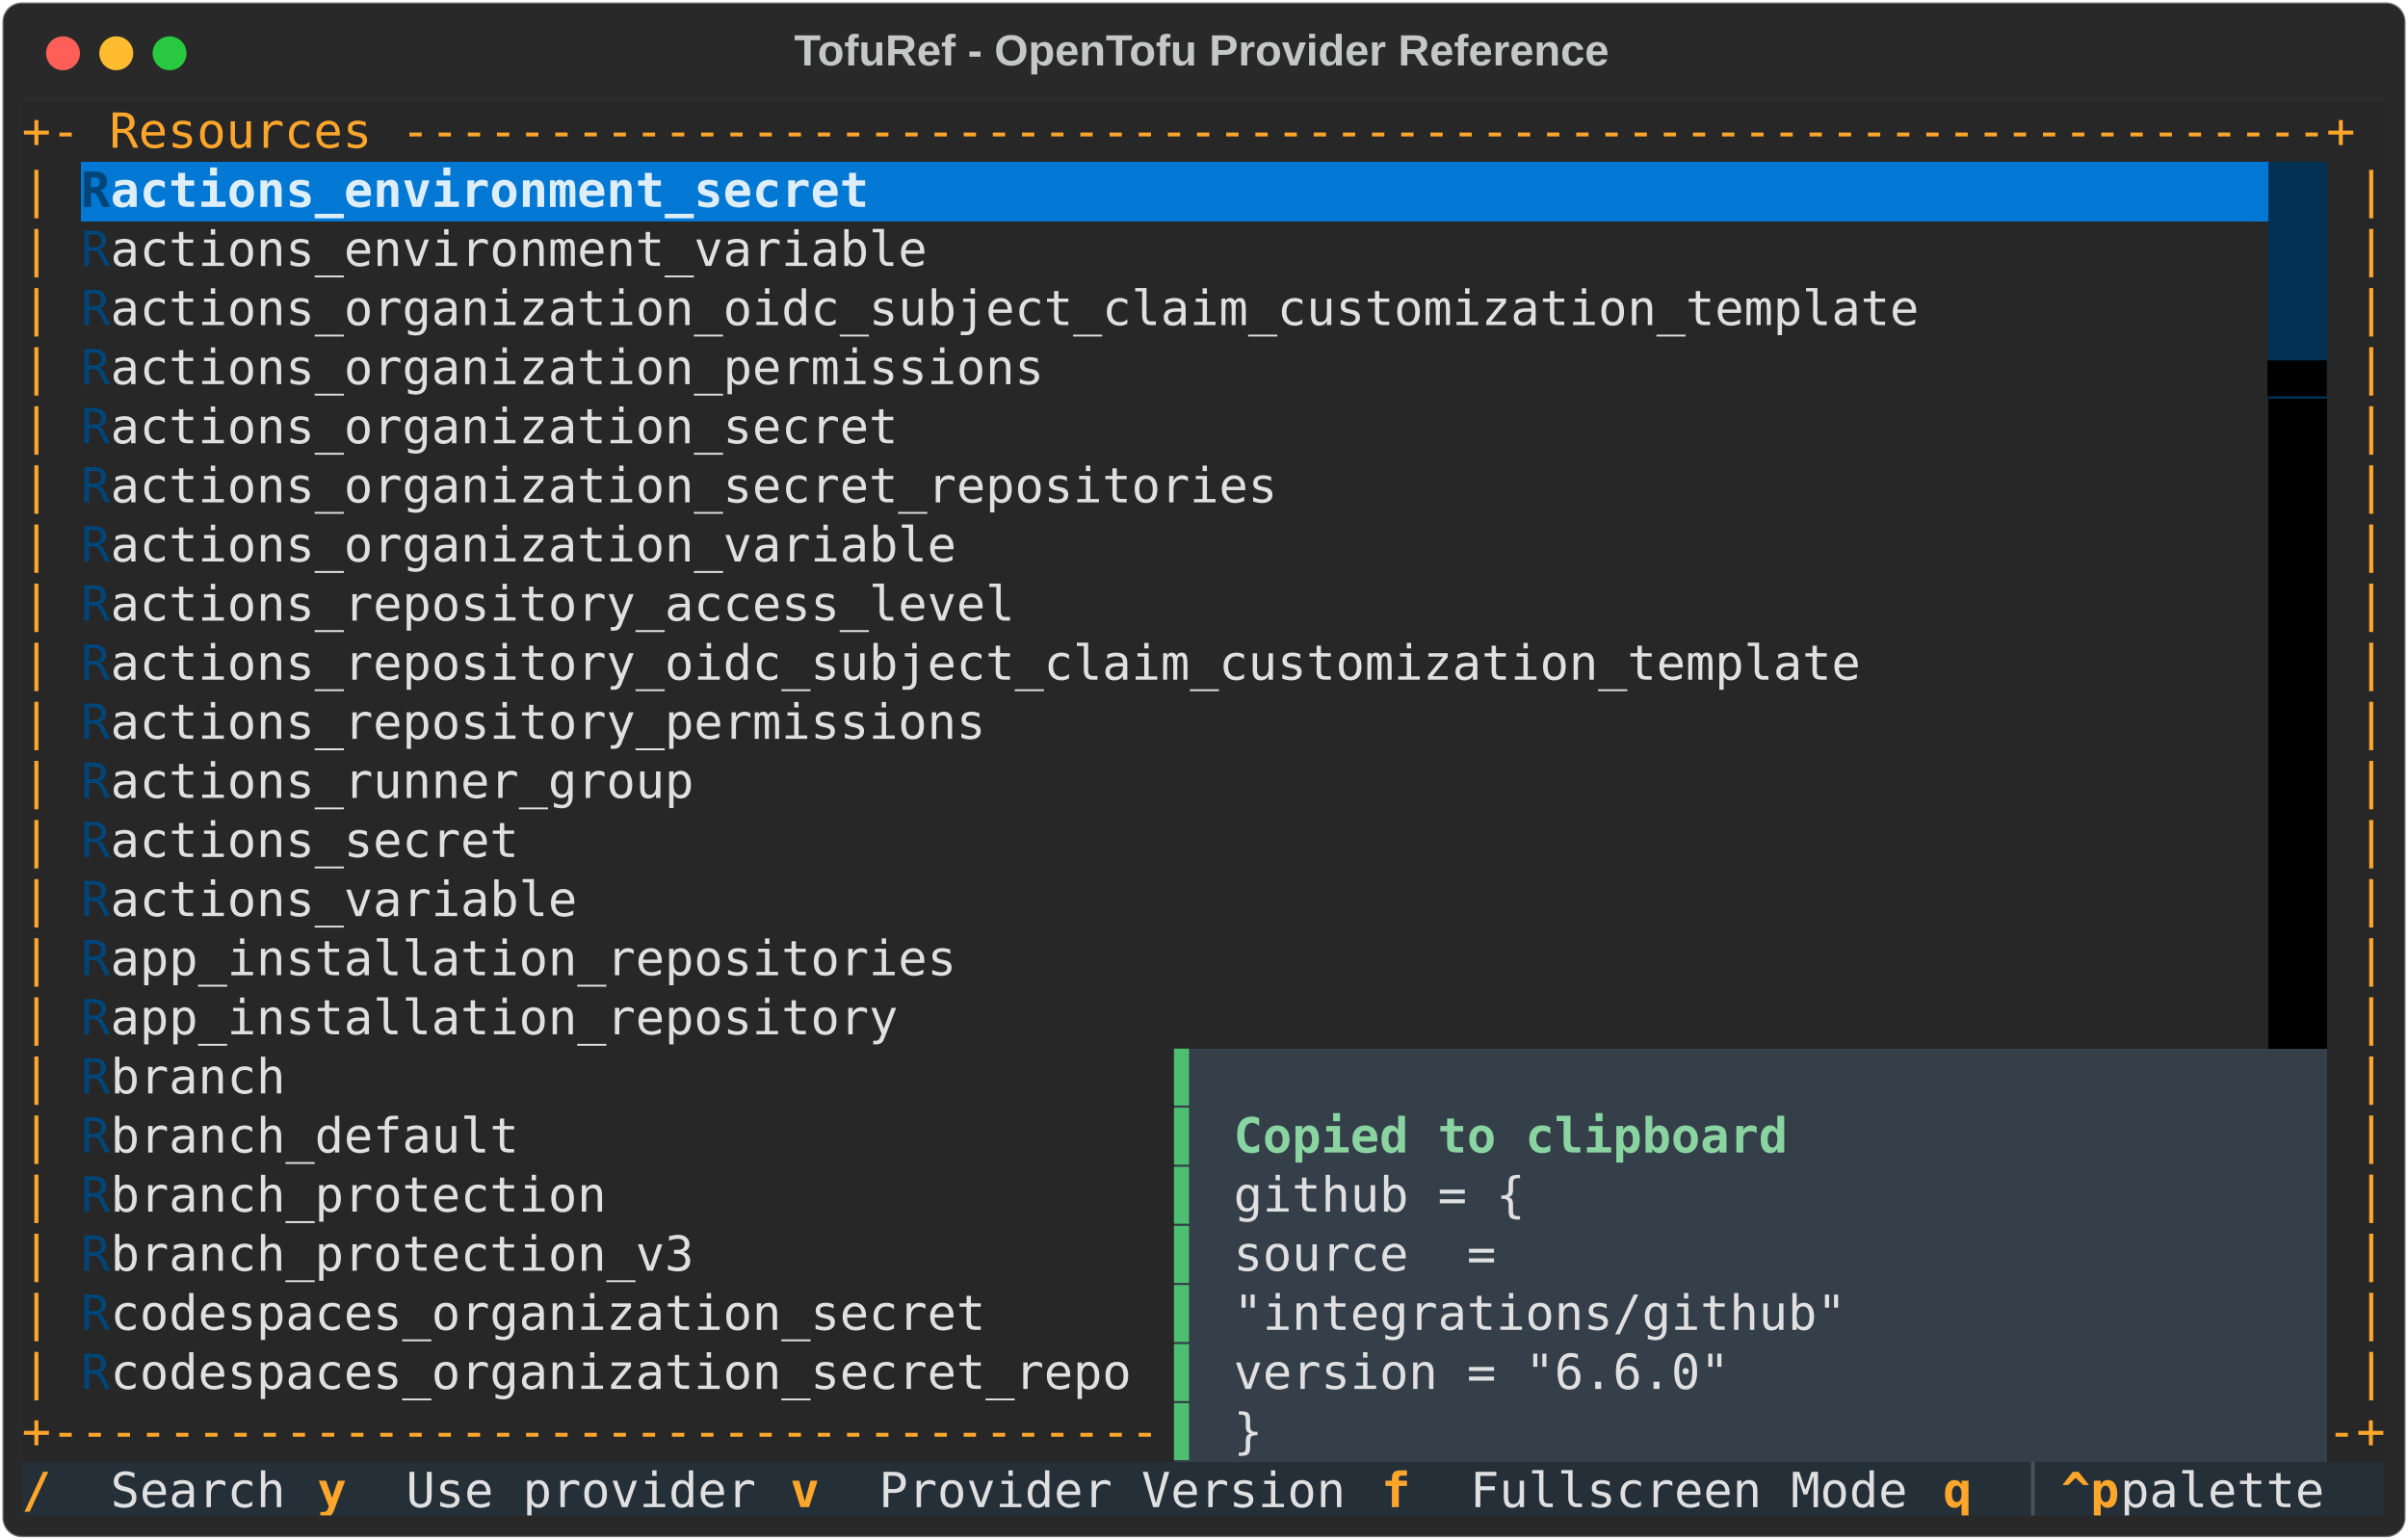
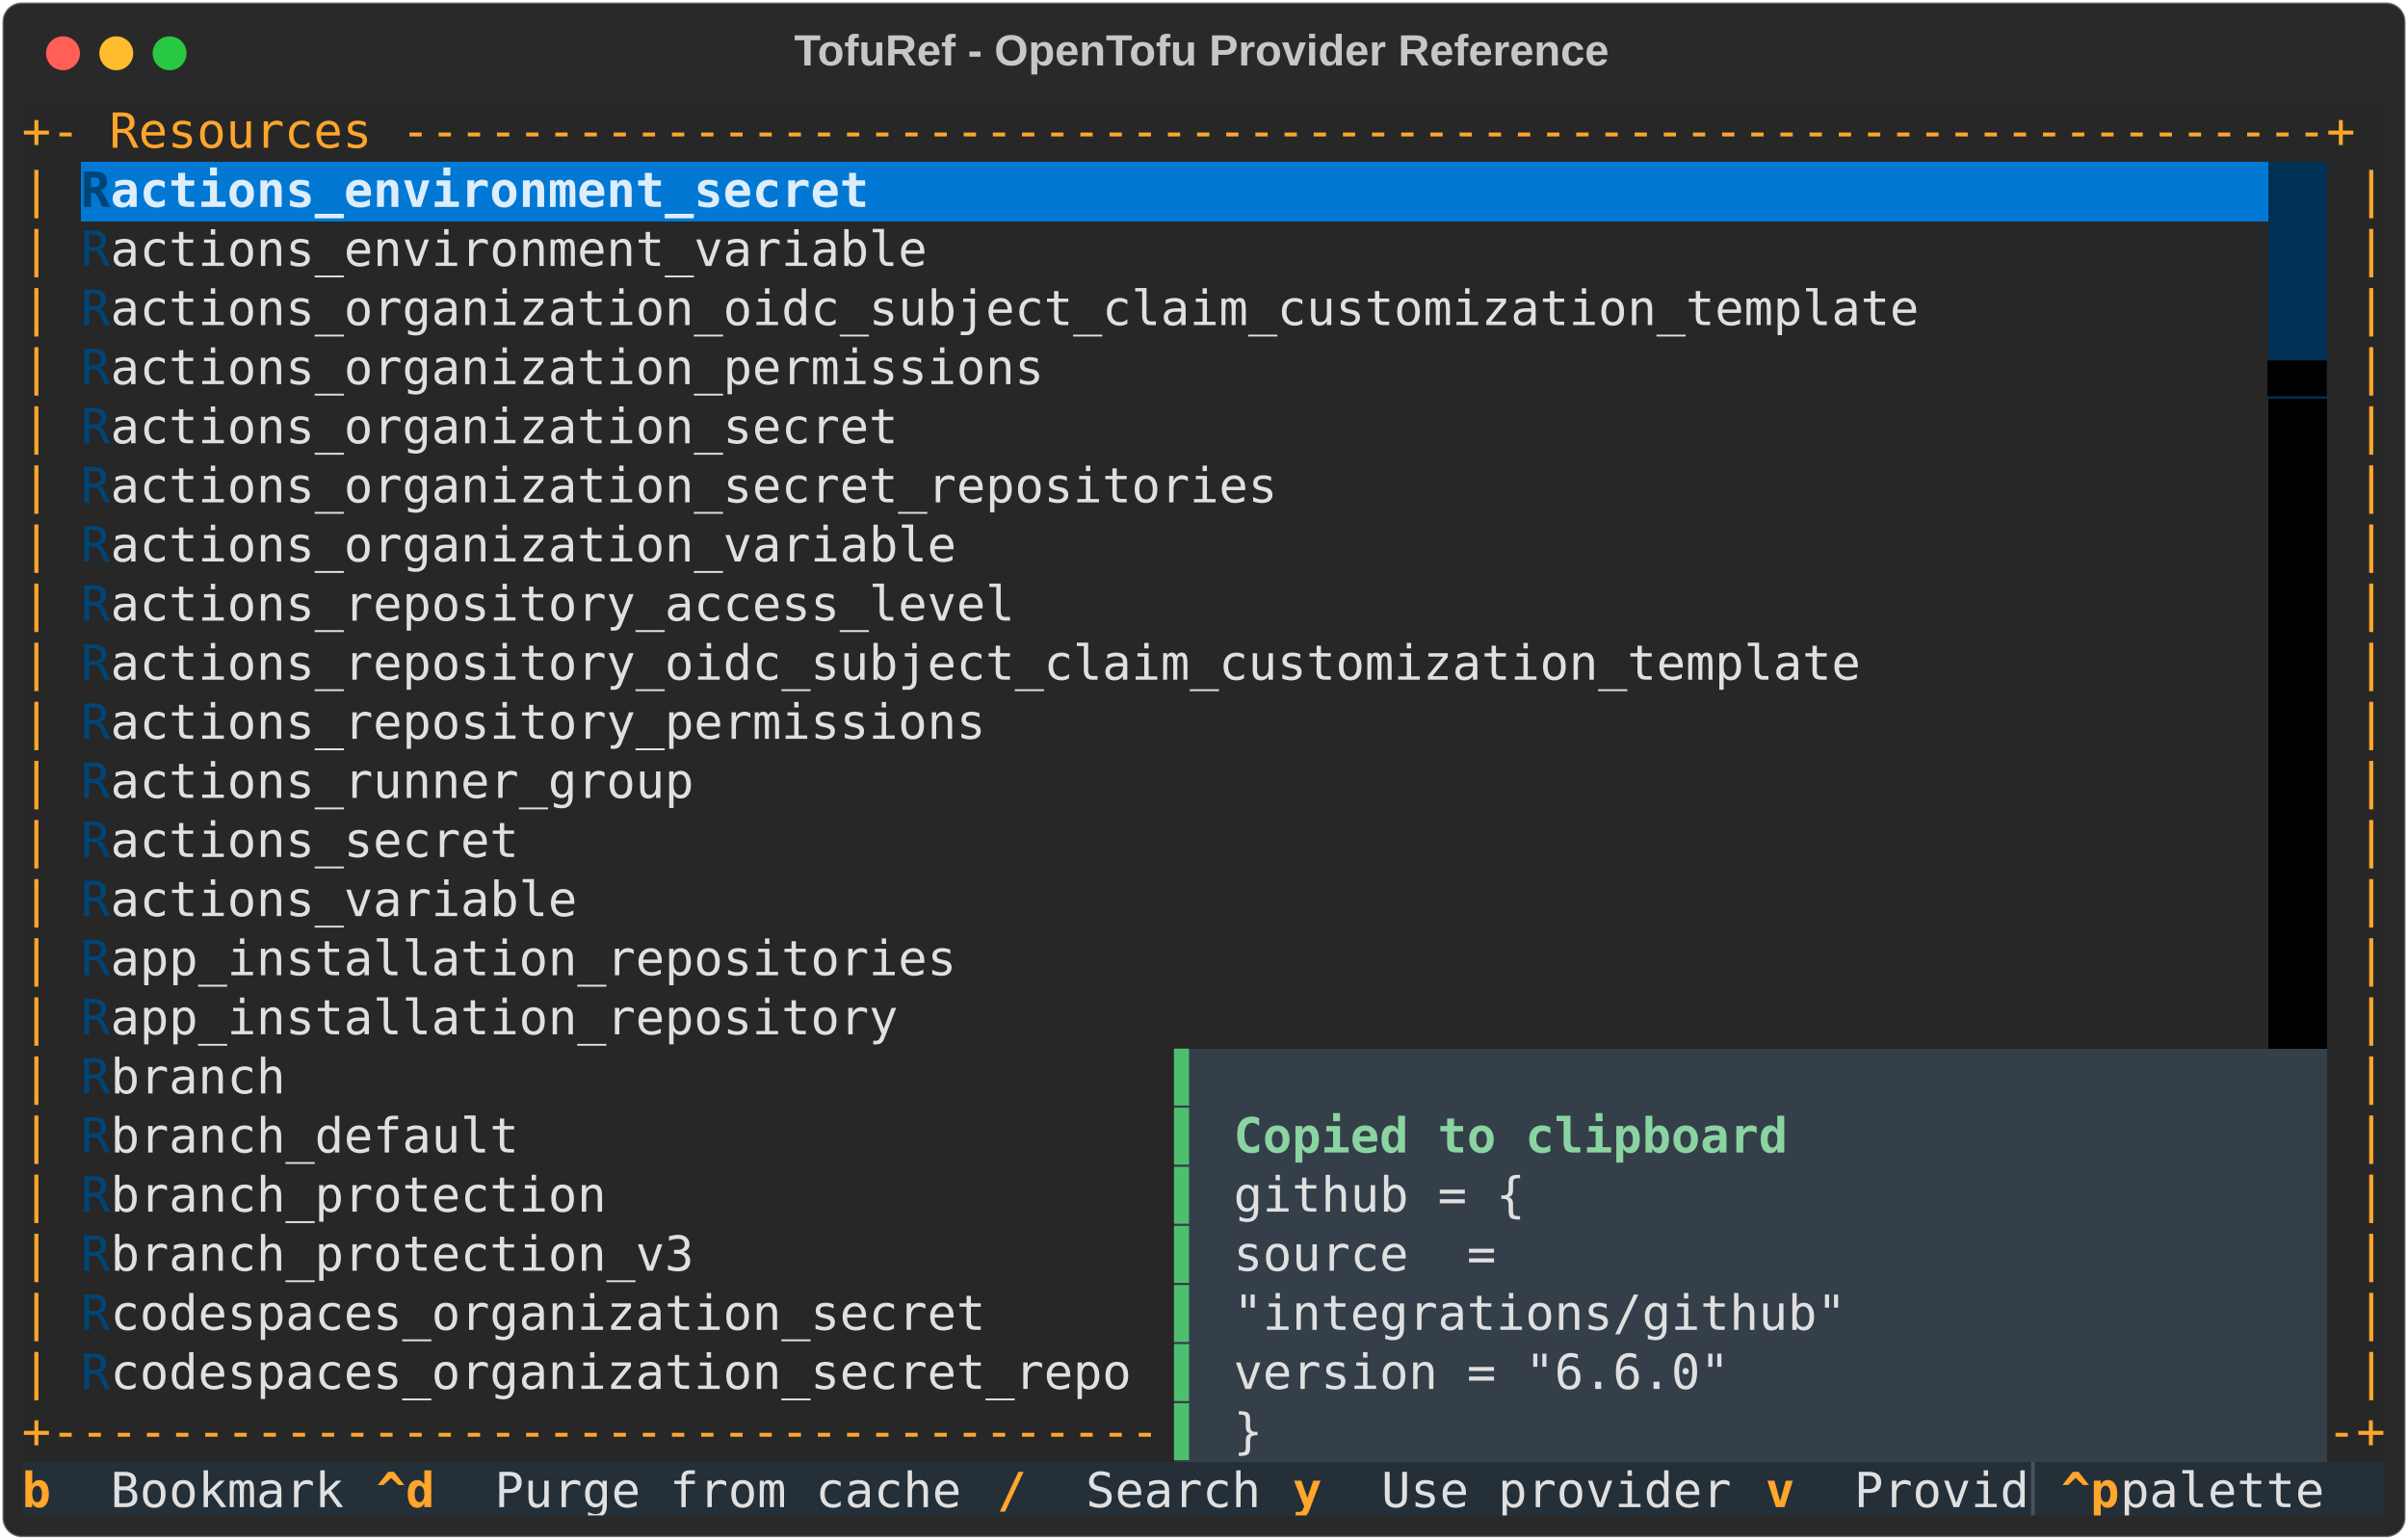
<svg xmlns="http://www.w3.org/2000/svg" class="rich-terminal" viewBox="0 0 994 635.6">
  <style>

    @font-face {
        font-family: "Fira Code";
        src: local("FiraCode-Regular"),
                url("https://cdnjs.cloudflare.com/ajax/libs/firacode/6.2.0/woff2/FiraCode-Regular.woff2") format("woff2"),
                url("https://cdnjs.cloudflare.com/ajax/libs/firacode/6.2.0/woff/FiraCode-Regular.woff") format("woff");
        font-style: normal;
        font-weight: 400;
    }
    @font-face {
        font-family: "Fira Code";
        src: local("FiraCode-Bold"),
                url("https://cdnjs.cloudflare.com/ajax/libs/firacode/6.2.0/woff2/FiraCode-Bold.woff2") format("woff2"),
                url("https://cdnjs.cloudflare.com/ajax/libs/firacode/6.2.0/woff/FiraCode-Bold.woff") format("woff");
        font-style: bold;
        font-weight: 700;
    }

    .terminal-matrix {
        font-family: Fira Code, monospace;
        font-size: 20px;
        line-height: 24.4px;
        font-variant-east-asian: full-width;
    }

    .terminal-title {
        font-size: 18px;
        font-weight: bold;
        font-family: arial;
    }

    .terminal-r1 { fill: #fea62b }
.terminal-r2 { fill: #c5c8c6 }
.terminal-r3 { fill: #004578;font-weight: bold }
.terminal-r4 { fill: #ddedf9;font-weight: bold }
.terminal-r5 { fill: #272727 }
.terminal-r6 { fill: #004578 }
.terminal-r7 { fill: #e0e0e0 }
.terminal-r8 { fill: #000000 }
.terminal-r9 { fill: #4ebf71 }
.terminal-r10 { fill: #8ad4a1;font-weight: bold }
.terminal-r11 { fill: #ffa62b;font-weight: bold }
.terminal-r12 { fill: #495259 }
    </style>
  <defs>
    <clipPath id="terminal-clip-terminal">
      <rect x="0" y="0" width="975.0" height="584.6" />
    </clipPath>
    <clipPath id="terminal-line-0">
      <rect x="0" y="1.5" width="976" height="24.65" />
    </clipPath>
    <clipPath id="terminal-line-1">
      <rect x="0" y="25.9" width="976" height="24.65" />
    </clipPath>
    <clipPath id="terminal-line-2">
      <rect x="0" y="50.3" width="976" height="24.65" />
    </clipPath>
    <clipPath id="terminal-line-3">
      <rect x="0" y="74.7" width="976" height="24.65" />
    </clipPath>
    <clipPath id="terminal-line-4">
      <rect x="0" y="99.1" width="976" height="24.65" />
    </clipPath>
    <clipPath id="terminal-line-5">
      <rect x="0" y="123.5" width="976" height="24.65" />
    </clipPath>
    <clipPath id="terminal-line-6">
      <rect x="0" y="147.9" width="976" height="24.65" />
    </clipPath>
    <clipPath id="terminal-line-7">
      <rect x="0" y="172.3" width="976" height="24.65" />
    </clipPath>
    <clipPath id="terminal-line-8">
      <rect x="0" y="196.7" width="976" height="24.65" />
    </clipPath>
    <clipPath id="terminal-line-9">
      <rect x="0" y="221.1" width="976" height="24.65" />
    </clipPath>
    <clipPath id="terminal-line-10">
      <rect x="0" y="245.5" width="976" height="24.65" />
    </clipPath>
    <clipPath id="terminal-line-11">
      <rect x="0" y="269.9" width="976" height="24.65" />
    </clipPath>
    <clipPath id="terminal-line-12">
      <rect x="0" y="294.3" width="976" height="24.65" />
    </clipPath>
    <clipPath id="terminal-line-13">
      <rect x="0" y="318.7" width="976" height="24.65" />
    </clipPath>
    <clipPath id="terminal-line-14">
      <rect x="0" y="343.1" width="976" height="24.65" />
    </clipPath>
    <clipPath id="terminal-line-15">
      <rect x="0" y="367.5" width="976" height="24.65" />
    </clipPath>
    <clipPath id="terminal-line-16">
      <rect x="0" y="391.9" width="976" height="24.65" />
    </clipPath>
    <clipPath id="terminal-line-17">
      <rect x="0" y="416.3" width="976" height="24.65" />
    </clipPath>
    <clipPath id="terminal-line-18">
      <rect x="0" y="440.7" width="976" height="24.65" />
    </clipPath>
    <clipPath id="terminal-line-19">
      <rect x="0" y="465.1" width="976" height="24.65" />
    </clipPath>
    <clipPath id="terminal-line-20">
      <rect x="0" y="489.5" width="976" height="24.65" />
    </clipPath>
    <clipPath id="terminal-line-21">
      <rect x="0" y="513.9" width="976" height="24.65" />
    </clipPath>
    <clipPath id="terminal-line-22">
      <rect x="0" y="538.3" width="976" height="24.65" />
    </clipPath>
  </defs>
  <rect fill="#292929" stroke="rgba(255,255,255,0.35)" stroke-width="1" x="1" y="1" width="992" height="633.6" rx="8" />
  <text class="terminal-title" fill="#c5c8c6" text-anchor="middle" x="496" y="27">TofuRef - OpenTofu Provider Reference</text>
  <g transform="translate(26,22)">
    <circle cx="0" cy="0" r="7" fill="#ff5f57" />
    <circle cx="22" cy="0" r="7" fill="#febc2e" />
    <circle cx="44" cy="0" r="7" fill="#28c840" />
  </g>
  <g transform="translate(9, 41)" clip-path="url(#terminal-clip-terminal)">
    <rect fill="#272727" x="0" y="1.5" width="976" height="24.65" shape-rendering="crispEdges" />
    <rect fill="#272727" x="0" y="25.9" width="12.2" height="24.65" shape-rendering="crispEdges" />
    <rect fill="#272727" x="12.2" y="25.9" width="12.2" height="24.65" shape-rendering="crispEdges" />
    <rect fill="#0178d4" x="24.4" y="25.9" width="12.2" height="24.65" shape-rendering="crispEdges" />
    <rect fill="#0178d4" x="36.6" y="25.9" width="329.4" height="24.65" shape-rendering="crispEdges" />
    <rect fill="#0178d4" x="366" y="25.9" width="561.2" height="24.65" shape-rendering="crispEdges" />
    <rect fill="#003054" x="927.2" y="25.9" width="24.4" height="24.65" shape-rendering="crispEdges" />
    <rect fill="#272727" x="951.6" y="25.9" width="12.2" height="24.65" shape-rendering="crispEdges" />
    <rect fill="#272727" x="963.8" y="25.9" width="12.2" height="24.65" shape-rendering="crispEdges" />
    <rect fill="#272727" x="0" y="50.3" width="12.2" height="24.65" shape-rendering="crispEdges" />
    <rect fill="#272727" x="12.2" y="50.3" width="12.2" height="24.65" shape-rendering="crispEdges" />
    <rect fill="#272727" x="24.4" y="50.3" width="12.2" height="24.65" shape-rendering="crispEdges" />
    <rect fill="#272727" x="36.6" y="50.3" width="353.8" height="24.65" shape-rendering="crispEdges" />
    <rect fill="#272727" x="390.4" y="50.3" width="536.8" height="24.65" shape-rendering="crispEdges" />
    <rect fill="#003054" x="927.2" y="50.3" width="24.4" height="24.65" shape-rendering="crispEdges" />
    <rect fill="#272727" x="951.6" y="50.3" width="12.2" height="24.65" shape-rendering="crispEdges" />
    <rect fill="#272727" x="963.8" y="50.3" width="12.2" height="24.65" shape-rendering="crispEdges" />
    <rect fill="#272727" x="0" y="74.7" width="12.2" height="24.65" shape-rendering="crispEdges" />
    <rect fill="#272727" x="12.2" y="74.7" width="12.2" height="24.65" shape-rendering="crispEdges" />
    <rect fill="#272727" x="24.4" y="74.7" width="12.2" height="24.65" shape-rendering="crispEdges" />
    <rect fill="#272727" x="36.6" y="74.7" width="768.6" height="24.65" shape-rendering="crispEdges" />
    <rect fill="#272727" x="805.2" y="74.7" width="122" height="24.65" shape-rendering="crispEdges" />
    <rect fill="#003054" x="927.2" y="74.7" width="24.4" height="24.65" shape-rendering="crispEdges" />
    <rect fill="#272727" x="951.6" y="74.7" width="12.2" height="24.65" shape-rendering="crispEdges" />
    <rect fill="#272727" x="963.8" y="74.7" width="12.2" height="24.65" shape-rendering="crispEdges" />
    <rect fill="#272727" x="0" y="99.1" width="12.2" height="24.65" shape-rendering="crispEdges" />
    <rect fill="#272727" x="12.2" y="99.1" width="12.2" height="24.65" shape-rendering="crispEdges" />
    <rect fill="#272727" x="24.4" y="99.1" width="12.2" height="24.65" shape-rendering="crispEdges" />
    <rect fill="#272727" x="36.6" y="99.1" width="402.6" height="24.65" shape-rendering="crispEdges" />
    <rect fill="#272727" x="439.2" y="99.1" width="488" height="24.65" shape-rendering="crispEdges" />
    <rect fill="#003054" x="927.2" y="99.1" width="24.4" height="24.65" shape-rendering="crispEdges" />
    <rect fill="#272727" x="951.6" y="99.1" width="12.2" height="24.65" shape-rendering="crispEdges" />
    <rect fill="#272727" x="963.8" y="99.1" width="12.2" height="24.65" shape-rendering="crispEdges" />
    <rect fill="#272727" x="0" y="123.5" width="12.2" height="24.65" shape-rendering="crispEdges" />
    <rect fill="#272727" x="12.2" y="123.5" width="12.2" height="24.65" shape-rendering="crispEdges" />
    <rect fill="#272727" x="24.4" y="123.5" width="12.2" height="24.65" shape-rendering="crispEdges" />
    <rect fill="#272727" x="36.6" y="123.5" width="341.6" height="24.65" shape-rendering="crispEdges" />
    <rect fill="#272727" x="378.2" y="123.5" width="549" height="24.65" shape-rendering="crispEdges" />
    <rect fill="#000000" x="927.2" y="123.5" width="24.4" height="24.65" shape-rendering="crispEdges" />
    <rect fill="#272727" x="951.6" y="123.5" width="12.2" height="24.65" shape-rendering="crispEdges" />
    <rect fill="#272727" x="963.8" y="123.5" width="12.2" height="24.65" shape-rendering="crispEdges" />
    <rect fill="#272727" x="0" y="147.9" width="12.2" height="24.65" shape-rendering="crispEdges" />
    <rect fill="#272727" x="12.2" y="147.9" width="12.2" height="24.65" shape-rendering="crispEdges" />
    <rect fill="#272727" x="24.4" y="147.9" width="12.2" height="24.65" shape-rendering="crispEdges" />
    <rect fill="#272727" x="36.6" y="147.9" width="500.2" height="24.65" shape-rendering="crispEdges" />
    <rect fill="#272727" x="536.8" y="147.9" width="390.4" height="24.65" shape-rendering="crispEdges" />
    <rect fill="#000000" x="927.2" y="147.9" width="24.4" height="24.65" shape-rendering="crispEdges" />
    <rect fill="#272727" x="951.6" y="147.9" width="12.2" height="24.65" shape-rendering="crispEdges" />
    <rect fill="#272727" x="963.8" y="147.9" width="12.2" height="24.65" shape-rendering="crispEdges" />
    <rect fill="#272727" x="0" y="172.3" width="12.2" height="24.65" shape-rendering="crispEdges" />
    <rect fill="#272727" x="12.2" y="172.3" width="12.2" height="24.65" shape-rendering="crispEdges" />
    <rect fill="#272727" x="24.4" y="172.3" width="12.2" height="24.65" shape-rendering="crispEdges" />
    <rect fill="#272727" x="36.6" y="172.3" width="366" height="24.65" shape-rendering="crispEdges" />
    <rect fill="#272727" x="402.6" y="172.3" width="524.6" height="24.65" shape-rendering="crispEdges" />
    <rect fill="#000000" x="927.2" y="172.3" width="24.4" height="24.65" shape-rendering="crispEdges" />
    <rect fill="#272727" x="951.6" y="172.3" width="12.2" height="24.65" shape-rendering="crispEdges" />
    <rect fill="#272727" x="963.8" y="172.3" width="12.2" height="24.65" shape-rendering="crispEdges" />
    <rect fill="#272727" x="0" y="196.7" width="12.2" height="24.65" shape-rendering="crispEdges" />
    <rect fill="#272727" x="12.2" y="196.7" width="12.2" height="24.65" shape-rendering="crispEdges" />
    <rect fill="#272727" x="24.4" y="196.7" width="12.2" height="24.65" shape-rendering="crispEdges" />
    <rect fill="#272727" x="36.6" y="196.7" width="390.4" height="24.65" shape-rendering="crispEdges" />
    <rect fill="#272727" x="427" y="196.7" width="500.2" height="24.65" shape-rendering="crispEdges" />
    <rect fill="#000000" x="927.2" y="196.7" width="24.4" height="24.65" shape-rendering="crispEdges" />
    <rect fill="#272727" x="951.6" y="196.7" width="12.2" height="24.65" shape-rendering="crispEdges" />
    <rect fill="#272727" x="963.8" y="196.7" width="12.2" height="24.65" shape-rendering="crispEdges" />
    <rect fill="#272727" x="0" y="221.1" width="12.2" height="24.65" shape-rendering="crispEdges" />
    <rect fill="#272727" x="12.2" y="221.1" width="12.2" height="24.65" shape-rendering="crispEdges" />
    <rect fill="#272727" x="24.4" y="221.1" width="12.2" height="24.65" shape-rendering="crispEdges" />
    <rect fill="#272727" x="36.6" y="221.1" width="744.2" height="24.65" shape-rendering="crispEdges" />
    <rect fill="#272727" x="780.8" y="221.1" width="146.4" height="24.65" shape-rendering="crispEdges" />
    <rect fill="#000000" x="927.2" y="221.1" width="24.4" height="24.65" shape-rendering="crispEdges" />
    <rect fill="#272727" x="951.6" y="221.1" width="12.2" height="24.65" shape-rendering="crispEdges" />
    <rect fill="#272727" x="963.8" y="221.1" width="12.2" height="24.65" shape-rendering="crispEdges" />
    <rect fill="#272727" x="0" y="245.5" width="12.2" height="24.65" shape-rendering="crispEdges" />
    <rect fill="#272727" x="12.2" y="245.5" width="12.2" height="24.65" shape-rendering="crispEdges" />
    <rect fill="#272727" x="24.4" y="245.5" width="12.2" height="24.65" shape-rendering="crispEdges" />
    <rect fill="#272727" x="36.6" y="245.5" width="378.2" height="24.65" shape-rendering="crispEdges" />
    <rect fill="#272727" x="414.8" y="245.5" width="512.4" height="24.65" shape-rendering="crispEdges" />
    <rect fill="#000000" x="927.2" y="245.5" width="24.4" height="24.65" shape-rendering="crispEdges" />
    <rect fill="#272727" x="951.6" y="245.5" width="12.2" height="24.65" shape-rendering="crispEdges" />
    <rect fill="#272727" x="963.8" y="245.5" width="12.2" height="24.65" shape-rendering="crispEdges" />
    <rect fill="#272727" x="0" y="269.9" width="12.2" height="24.65" shape-rendering="crispEdges" />
    <rect fill="#272727" x="12.2" y="269.9" width="12.2" height="24.65" shape-rendering="crispEdges" />
    <rect fill="#272727" x="24.4" y="269.9" width="12.2" height="24.65" shape-rendering="crispEdges" />
    <rect fill="#272727" x="36.6" y="269.9" width="256.2" height="24.65" shape-rendering="crispEdges" />
    <rect fill="#272727" x="292.8" y="269.9" width="634.4" height="24.65" shape-rendering="crispEdges" />
    <rect fill="#000000" x="927.2" y="269.9" width="24.4" height="24.65" shape-rendering="crispEdges" />
    <rect fill="#272727" x="951.6" y="269.9" width="12.2" height="24.65" shape-rendering="crispEdges" />
    <rect fill="#272727" x="963.8" y="269.9" width="12.2" height="24.65" shape-rendering="crispEdges" />
    <rect fill="#272727" x="0" y="294.3" width="12.2" height="24.65" shape-rendering="crispEdges" />
    <rect fill="#272727" x="12.2" y="294.3" width="12.2" height="24.65" shape-rendering="crispEdges" />
    <rect fill="#272727" x="24.4" y="294.3" width="12.2" height="24.65" shape-rendering="crispEdges" />
    <rect fill="#272727" x="36.6" y="294.3" width="183" height="24.65" shape-rendering="crispEdges" />
    <rect fill="#272727" x="219.6" y="294.3" width="707.6" height="24.65" shape-rendering="crispEdges" />
    <rect fill="#000000" x="927.2" y="294.3" width="24.4" height="24.65" shape-rendering="crispEdges" />
    <rect fill="#272727" x="951.6" y="294.3" width="12.2" height="24.65" shape-rendering="crispEdges" />
    <rect fill="#272727" x="963.8" y="294.3" width="12.2" height="24.65" shape-rendering="crispEdges" />
    <rect fill="#272727" x="0" y="318.7" width="12.2" height="24.65" shape-rendering="crispEdges" />
    <rect fill="#272727" x="12.2" y="318.7" width="12.2" height="24.65" shape-rendering="crispEdges" />
    <rect fill="#272727" x="24.4" y="318.7" width="12.2" height="24.65" shape-rendering="crispEdges" />
    <rect fill="#272727" x="36.6" y="318.7" width="207.4" height="24.65" shape-rendering="crispEdges" />
    <rect fill="#272727" x="244" y="318.7" width="683.2" height="24.65" shape-rendering="crispEdges" />
    <rect fill="#000000" x="927.2" y="318.7" width="24.4" height="24.65" shape-rendering="crispEdges" />
    <rect fill="#272727" x="951.6" y="318.7" width="12.2" height="24.65" shape-rendering="crispEdges" />
    <rect fill="#272727" x="963.8" y="318.7" width="12.2" height="24.65" shape-rendering="crispEdges" />
    <rect fill="#272727" x="0" y="343.1" width="12.2" height="24.65" shape-rendering="crispEdges" />
    <rect fill="#272727" x="12.2" y="343.1" width="12.2" height="24.65" shape-rendering="crispEdges" />
    <rect fill="#272727" x="24.4" y="343.1" width="12.2" height="24.65" shape-rendering="crispEdges" />
    <rect fill="#272727" x="36.6" y="343.1" width="366" height="24.65" shape-rendering="crispEdges" />
    <rect fill="#272727" x="402.6" y="343.1" width="524.6" height="24.65" shape-rendering="crispEdges" />
    <rect fill="#000000" x="927.2" y="343.1" width="24.4" height="24.65" shape-rendering="crispEdges" />
    <rect fill="#272727" x="951.6" y="343.1" width="12.2" height="24.65" shape-rendering="crispEdges" />
    <rect fill="#272727" x="963.8" y="343.1" width="12.2" height="24.65" shape-rendering="crispEdges" />
    <rect fill="#272727" x="0" y="367.5" width="12.2" height="24.65" shape-rendering="crispEdges" />
    <rect fill="#272727" x="12.2" y="367.5" width="12.2" height="24.65" shape-rendering="crispEdges" />
    <rect fill="#272727" x="24.4" y="367.5" width="12.2" height="24.65" shape-rendering="crispEdges" />
    <rect fill="#272727" x="36.6" y="367.5" width="341.6" height="24.65" shape-rendering="crispEdges" />
    <rect fill="#272727" x="378.2" y="367.5" width="549" height="24.65" shape-rendering="crispEdges" />
    <rect fill="#000000" x="927.2" y="367.5" width="24.4" height="24.65" shape-rendering="crispEdges" />
    <rect fill="#272727" x="951.6" y="367.5" width="12.2" height="24.65" shape-rendering="crispEdges" />
    <rect fill="#272727" x="963.8" y="367.5" width="12.2" height="24.65" shape-rendering="crispEdges" />
    <rect fill="#272727" x="0" y="391.9" width="12.2" height="24.65" shape-rendering="crispEdges" />
    <rect fill="#272727" x="12.2" y="391.9" width="12.2" height="24.65" shape-rendering="crispEdges" />
    <rect fill="#272727" x="24.4" y="391.9" width="12.2" height="24.65" shape-rendering="crispEdges" />
    <rect fill="#272727" x="36.6" y="391.9" width="85.4" height="24.65" shape-rendering="crispEdges" />
    <rect fill="#272727" x="122" y="391.9" width="353.8" height="24.65" shape-rendering="crispEdges" />
    <rect fill="#343f49" x="475.8" y="391.9" width="12.2" height="24.65" shape-rendering="crispEdges" />
    <rect fill="#343f49" x="488" y="391.9" width="463.6" height="24.65" shape-rendering="crispEdges" />
    <rect fill="#272727" x="951.6" y="391.9" width="12.2" height="24.65" shape-rendering="crispEdges" />
    <rect fill="#272727" x="963.8" y="391.9" width="12.2" height="24.65" shape-rendering="crispEdges" />
    <rect fill="#272727" x="0" y="416.3" width="12.2" height="24.65" shape-rendering="crispEdges" />
    <rect fill="#272727" x="12.2" y="416.3" width="12.2" height="24.65" shape-rendering="crispEdges" />
    <rect fill="#272727" x="24.4" y="416.3" width="12.2" height="24.65" shape-rendering="crispEdges" />
    <rect fill="#272727" x="36.6" y="416.3" width="183" height="24.65" shape-rendering="crispEdges" />
    <rect fill="#272727" x="219.6" y="416.3" width="256.2" height="24.65" shape-rendering="crispEdges" />
    <rect fill="#343f49" x="475.8" y="416.3" width="12.2" height="24.65" shape-rendering="crispEdges" />
    <rect fill="#343f49" x="488" y="416.3" width="12.2" height="24.65" shape-rendering="crispEdges" />
    <rect fill="#343f49" x="500.2" y="416.3" width="231.8" height="24.65" shape-rendering="crispEdges" />
    <rect fill="#343f49" x="732" y="416.3" width="219.6" height="24.65" shape-rendering="crispEdges" />
    <rect fill="#272727" x="951.6" y="416.3" width="12.2" height="24.65" shape-rendering="crispEdges" />
    <rect fill="#272727" x="963.8" y="416.3" width="12.2" height="24.65" shape-rendering="crispEdges" />
    <rect fill="#272727" x="0" y="440.7" width="12.2" height="24.65" shape-rendering="crispEdges" />
    <rect fill="#272727" x="12.2" y="440.7" width="12.2" height="24.65" shape-rendering="crispEdges" />
    <rect fill="#272727" x="24.4" y="440.7" width="12.2" height="24.65" shape-rendering="crispEdges" />
    <rect fill="#272727" x="36.6" y="440.7" width="219.6" height="24.65" shape-rendering="crispEdges" />
    <rect fill="#272727" x="256.2" y="440.7" width="219.6" height="24.65" shape-rendering="crispEdges" />
    <rect fill="#343f49" x="475.8" y="440.7" width="12.2" height="24.65" shape-rendering="crispEdges" />
    <rect fill="#343f49" x="488" y="440.7" width="12.2" height="24.65" shape-rendering="crispEdges" />
    <rect fill="#343f49" x="500.2" y="440.7" width="170.8" height="24.65" shape-rendering="crispEdges" />
    <rect fill="#343f49" x="671" y="440.7" width="280.6" height="24.65" shape-rendering="crispEdges" />
    <rect fill="#272727" x="951.6" y="440.7" width="12.2" height="24.65" shape-rendering="crispEdges" />
    <rect fill="#272727" x="963.8" y="440.7" width="12.2" height="24.65" shape-rendering="crispEdges" />
    <rect fill="#272727" x="0" y="465.1" width="12.2" height="24.65" shape-rendering="crispEdges" />
    <rect fill="#272727" x="12.2" y="465.1" width="12.2" height="24.65" shape-rendering="crispEdges" />
    <rect fill="#272727" x="24.4" y="465.1" width="12.2" height="24.65" shape-rendering="crispEdges" />
    <rect fill="#272727" x="36.6" y="465.1" width="256.2" height="24.65" shape-rendering="crispEdges" />
    <rect fill="#272727" x="292.8" y="465.1" width="183" height="24.65" shape-rendering="crispEdges" />
    <rect fill="#343f49" x="475.8" y="465.1" width="12.2" height="24.65" shape-rendering="crispEdges" />
    <rect fill="#343f49" x="488" y="465.1" width="12.2" height="24.65" shape-rendering="crispEdges" />
    <rect fill="#343f49" x="500.2" y="465.1" width="183" height="24.65" shape-rendering="crispEdges" />
    <rect fill="#343f49" x="683.2" y="465.1" width="268.4" height="24.65" shape-rendering="crispEdges" />
    <rect fill="#272727" x="951.6" y="465.1" width="12.2" height="24.65" shape-rendering="crispEdges" />
    <rect fill="#272727" x="963.8" y="465.1" width="12.2" height="24.65" shape-rendering="crispEdges" />
    <rect fill="#272727" x="0" y="489.5" width="12.2" height="24.65" shape-rendering="crispEdges" />
    <rect fill="#272727" x="12.2" y="489.5" width="12.2" height="24.65" shape-rendering="crispEdges" />
    <rect fill="#272727" x="24.4" y="489.5" width="12.2" height="24.65" shape-rendering="crispEdges" />
    <rect fill="#272727" x="36.6" y="489.5" width="378.2" height="24.65" shape-rendering="crispEdges" />
    <rect fill="#272727" x="414.8" y="489.5" width="61" height="24.65" shape-rendering="crispEdges" />
    <rect fill="#343f49" x="475.8" y="489.5" width="12.2" height="24.65" shape-rendering="crispEdges" />
    <rect fill="#343f49" x="488" y="489.5" width="12.2" height="24.65" shape-rendering="crispEdges" />
    <rect fill="#343f49" x="500.2" y="489.5" width="256.2" height="24.65" shape-rendering="crispEdges" />
    <rect fill="#343f49" x="756.4" y="489.5" width="195.2" height="24.65" shape-rendering="crispEdges" />
    <rect fill="#272727" x="951.6" y="489.5" width="12.2" height="24.65" shape-rendering="crispEdges" />
    <rect fill="#272727" x="963.8" y="489.5" width="12.2" height="24.65" shape-rendering="crispEdges" />
    <rect fill="#272727" x="0" y="513.9" width="12.2" height="24.65" shape-rendering="crispEdges" />
    <rect fill="#272727" x="12.2" y="513.9" width="12.2" height="24.65" shape-rendering="crispEdges" />
    <rect fill="#272727" x="24.4" y="513.9" width="12.2" height="24.65" shape-rendering="crispEdges" />
    <rect fill="#272727" x="36.6" y="513.9" width="439.2" height="24.65" shape-rendering="crispEdges" />
    <rect fill="#343f49" x="475.8" y="513.9" width="12.2" height="24.65" shape-rendering="crispEdges" />
    <rect fill="#343f49" x="488" y="513.9" width="12.2" height="24.65" shape-rendering="crispEdges" />
    <rect fill="#343f49" x="500.2" y="513.9" width="280.6" height="24.65" shape-rendering="crispEdges" />
    <rect fill="#343f49" x="780.8" y="513.9" width="170.8" height="24.65" shape-rendering="crispEdges" />
    <rect fill="#272727" x="951.6" y="513.9" width="12.2" height="24.65" shape-rendering="crispEdges" />
    <rect fill="#272727" x="963.8" y="513.9" width="12.2" height="24.65" shape-rendering="crispEdges" />
    <rect fill="#272727" x="0" y="538.3" width="475.8" height="24.65" shape-rendering="crispEdges" />
    <rect fill="#343f49" x="475.8" y="538.3" width="12.2" height="24.65" shape-rendering="crispEdges" />
    <rect fill="#343f49" x="488" y="538.3" width="12.2" height="24.65" shape-rendering="crispEdges" />
    <rect fill="#343f49" x="500.2" y="538.3" width="61" height="24.65" shape-rendering="crispEdges" />
    <rect fill="#343f49" x="561.2" y="538.3" width="390.4" height="24.65" shape-rendering="crispEdges" />
    <rect fill="#272727" x="951.6" y="538.3" width="24.4" height="24.65" shape-rendering="crispEdges" />
    <rect fill="#242f38" x="0" y="562.7" width="36.6" height="24.65" shape-rendering="crispEdges" />
-     <rect fill="#242f38" x="36.6" y="562.7" width="85.4" height="24.65" shape-rendering="crispEdges" />
-     <rect fill="#242f38" x="122" y="562.7" width="36.6" height="24.65" shape-rendering="crispEdges" />
-     <rect fill="#242f38" x="158.6" y="562.7" width="158.6" height="24.65" shape-rendering="crispEdges" />
-     <rect fill="#242f38" x="317.2" y="562.7" width="36.6" height="24.65" shape-rendering="crispEdges" />
-     <rect fill="#242f38" x="353.8" y="562.7" width="207.4" height="24.65" shape-rendering="crispEdges" />
-     <rect fill="#242f38" x="561.2" y="562.7" width="36.6" height="24.65" shape-rendering="crispEdges" />
-     <rect fill="#242f38" x="597.8" y="562.7" width="195.2" height="24.65" shape-rendering="crispEdges" />
-     <rect fill="#242f38" x="793" y="562.7" width="36.6" height="24.65" shape-rendering="crispEdges" />
+     <rect fill="#242f38" x="36.6" y="562.7" width="109.8" height="24.65" shape-rendering="crispEdges" />
+     <rect fill="#242f38" x="146.4" y="562.7" width="48.8" height="24.65" shape-rendering="crispEdges" />
+     <rect fill="#242f38" x="195.2" y="562.7" width="207.4" height="24.65" shape-rendering="crispEdges" />
+     <rect fill="#242f38" x="402.6" y="562.7" width="36.6" height="24.65" shape-rendering="crispEdges" />
+     <rect fill="#242f38" x="439.2" y="562.7" width="85.4" height="24.65" shape-rendering="crispEdges" />
+     <rect fill="#242f38" x="524.6" y="562.7" width="36.6" height="24.65" shape-rendering="crispEdges" />
+     <rect fill="#242f38" x="561.2" y="562.7" width="158.6" height="24.65" shape-rendering="crispEdges" />
+     <rect fill="#242f38" x="719.8" y="562.7" width="36.6" height="24.65" shape-rendering="crispEdges" />
+     <rect fill="#242f38" x="756.4" y="562.7" width="73.2" height="24.65" shape-rendering="crispEdges" />
    <rect fill="#242f38" x="829.6" y="562.7" width="12.2" height="24.65" shape-rendering="crispEdges" />
    <rect fill="#242f38" x="841.8" y="562.7" width="24.4" height="24.65" shape-rendering="crispEdges" />
    <rect fill="#242f38" x="866.2" y="562.7" width="97.6" height="24.65" shape-rendering="crispEdges" />
    <rect fill="#242f38" x="963.8" y="562.7" width="12.2" height="24.65" shape-rendering="crispEdges" />
    <g class="terminal-matrix">
      <text class="terminal-r1" x="0" y="20" textLength="976" clip-path="url(#terminal-line-0)">+- Resources ------------------------------------------------------------------+</text>
      <text class="terminal-r2" x="976" y="20" textLength="12.2" clip-path="url(#terminal-line-0)">
</text>
      <text class="terminal-r1" x="0" y="44.4" textLength="12.2" clip-path="url(#terminal-line-1)">|</text>
      <text class="terminal-r3" x="24.4" y="44.4" textLength="12.2" clip-path="url(#terminal-line-1)">R</text>
      <text class="terminal-r4" x="36.6" y="44.4" textLength="329.4" clip-path="url(#terminal-line-1)"> actions_environment_secret</text>
      <text class="terminal-r1" x="963.8" y="44.4" textLength="12.2" clip-path="url(#terminal-line-1)">|</text>
      <text class="terminal-r2" x="976" y="44.4" textLength="12.2" clip-path="url(#terminal-line-1)">
</text>
      <text class="terminal-r1" x="0" y="68.8" textLength="12.2" clip-path="url(#terminal-line-2)">|</text>
      <text class="terminal-r6" x="24.4" y="68.8" textLength="12.2" clip-path="url(#terminal-line-2)">R</text>
      <text class="terminal-r7" x="36.6" y="68.8" textLength="353.8" clip-path="url(#terminal-line-2)"> actions_environment_variable</text>
      <text class="terminal-r1" x="963.8" y="68.8" textLength="12.2" clip-path="url(#terminal-line-2)">|</text>
      <text class="terminal-r2" x="976" y="68.8" textLength="12.2" clip-path="url(#terminal-line-2)">
</text>
      <text class="terminal-r1" x="0" y="93.2" textLength="12.2" clip-path="url(#terminal-line-3)">|</text>
      <text class="terminal-r6" x="24.4" y="93.2" textLength="12.2" clip-path="url(#terminal-line-3)">R</text>
      <text class="terminal-r7" x="36.6" y="93.2" textLength="768.6" clip-path="url(#terminal-line-3)"> actions_organization_oidc_subject_claim_customization_template</text>
      <text class="terminal-r1" x="963.8" y="93.2" textLength="12.2" clip-path="url(#terminal-line-3)">|</text>
      <text class="terminal-r2" x="976" y="93.2" textLength="12.2" clip-path="url(#terminal-line-3)">
</text>
      <text class="terminal-r1" x="0" y="117.6" textLength="12.2" clip-path="url(#terminal-line-4)">|</text>
      <text class="terminal-r6" x="24.4" y="117.6" textLength="12.2" clip-path="url(#terminal-line-4)">R</text>
      <text class="terminal-r7" x="36.6" y="117.6" textLength="402.6" clip-path="url(#terminal-line-4)"> actions_organization_permissions</text>
      <text class="terminal-r8" x="927.2" y="117.6" textLength="24.4" clip-path="url(#terminal-line-4)">▅▅</text>
      <text class="terminal-r1" x="963.8" y="117.6" textLength="12.2" clip-path="url(#terminal-line-4)">|</text>
      <text class="terminal-r2" x="976" y="117.6" textLength="12.2" clip-path="url(#terminal-line-4)">
</text>
      <text class="terminal-r1" x="0" y="142" textLength="12.2" clip-path="url(#terminal-line-5)">|</text>
      <text class="terminal-r6" x="24.4" y="142" textLength="12.2" clip-path="url(#terminal-line-5)">R</text>
      <text class="terminal-r7" x="36.6" y="142" textLength="341.6" clip-path="url(#terminal-line-5)"> actions_organization_secret</text>
      <text class="terminal-r1" x="963.8" y="142" textLength="12.2" clip-path="url(#terminal-line-5)">|</text>
      <text class="terminal-r2" x="976" y="142" textLength="12.2" clip-path="url(#terminal-line-5)">
</text>
      <text class="terminal-r1" x="0" y="166.4" textLength="12.2" clip-path="url(#terminal-line-6)">|</text>
      <text class="terminal-r6" x="24.4" y="166.4" textLength="12.2" clip-path="url(#terminal-line-6)">R</text>
      <text class="terminal-r7" x="36.6" y="166.4" textLength="500.2" clip-path="url(#terminal-line-6)"> actions_organization_secret_repositories</text>
      <text class="terminal-r1" x="963.8" y="166.4" textLength="12.2" clip-path="url(#terminal-line-6)">|</text>
      <text class="terminal-r2" x="976" y="166.4" textLength="12.2" clip-path="url(#terminal-line-6)">
</text>
      <text class="terminal-r1" x="0" y="190.8" textLength="12.2" clip-path="url(#terminal-line-7)">|</text>
      <text class="terminal-r6" x="24.4" y="190.8" textLength="12.2" clip-path="url(#terminal-line-7)">R</text>
      <text class="terminal-r7" x="36.6" y="190.8" textLength="366" clip-path="url(#terminal-line-7)"> actions_organization_variable</text>
      <text class="terminal-r1" x="963.8" y="190.8" textLength="12.2" clip-path="url(#terminal-line-7)">|</text>
      <text class="terminal-r2" x="976" y="190.8" textLength="12.2" clip-path="url(#terminal-line-7)">
</text>
      <text class="terminal-r1" x="0" y="215.2" textLength="12.2" clip-path="url(#terminal-line-8)">|</text>
      <text class="terminal-r6" x="24.4" y="215.2" textLength="12.2" clip-path="url(#terminal-line-8)">R</text>
      <text class="terminal-r7" x="36.6" y="215.2" textLength="390.4" clip-path="url(#terminal-line-8)"> actions_repository_access_level</text>
      <text class="terminal-r1" x="963.8" y="215.2" textLength="12.2" clip-path="url(#terminal-line-8)">|</text>
      <text class="terminal-r2" x="976" y="215.2" textLength="12.2" clip-path="url(#terminal-line-8)">
</text>
      <text class="terminal-r1" x="0" y="239.6" textLength="12.2" clip-path="url(#terminal-line-9)">|</text>
      <text class="terminal-r6" x="24.4" y="239.6" textLength="12.2" clip-path="url(#terminal-line-9)">R</text>
      <text class="terminal-r7" x="36.6" y="239.6" textLength="744.2" clip-path="url(#terminal-line-9)"> actions_repository_oidc_subject_claim_customization_template</text>
      <text class="terminal-r1" x="963.8" y="239.6" textLength="12.2" clip-path="url(#terminal-line-9)">|</text>
      <text class="terminal-r2" x="976" y="239.6" textLength="12.2" clip-path="url(#terminal-line-9)">
</text>
      <text class="terminal-r1" x="0" y="264" textLength="12.2" clip-path="url(#terminal-line-10)">|</text>
      <text class="terminal-r6" x="24.4" y="264" textLength="12.2" clip-path="url(#terminal-line-10)">R</text>
      <text class="terminal-r7" x="36.6" y="264" textLength="378.2" clip-path="url(#terminal-line-10)"> actions_repository_permissions</text>
      <text class="terminal-r1" x="963.8" y="264" textLength="12.2" clip-path="url(#terminal-line-10)">|</text>
      <text class="terminal-r2" x="976" y="264" textLength="12.2" clip-path="url(#terminal-line-10)">
</text>
      <text class="terminal-r1" x="0" y="288.4" textLength="12.2" clip-path="url(#terminal-line-11)">|</text>
      <text class="terminal-r6" x="24.4" y="288.4" textLength="12.2" clip-path="url(#terminal-line-11)">R</text>
      <text class="terminal-r7" x="36.6" y="288.4" textLength="256.2" clip-path="url(#terminal-line-11)"> actions_runner_group</text>
      <text class="terminal-r1" x="963.8" y="288.4" textLength="12.2" clip-path="url(#terminal-line-11)">|</text>
      <text class="terminal-r2" x="976" y="288.4" textLength="12.2" clip-path="url(#terminal-line-11)">
</text>
      <text class="terminal-r1" x="0" y="312.8" textLength="12.2" clip-path="url(#terminal-line-12)">|</text>
      <text class="terminal-r6" x="24.4" y="312.8" textLength="12.2" clip-path="url(#terminal-line-12)">R</text>
      <text class="terminal-r7" x="36.6" y="312.8" textLength="183" clip-path="url(#terminal-line-12)"> actions_secret</text>
      <text class="terminal-r1" x="963.8" y="312.8" textLength="12.2" clip-path="url(#terminal-line-12)">|</text>
      <text class="terminal-r2" x="976" y="312.8" textLength="12.2" clip-path="url(#terminal-line-12)">
</text>
      <text class="terminal-r1" x="0" y="337.2" textLength="12.2" clip-path="url(#terminal-line-13)">|</text>
      <text class="terminal-r6" x="24.4" y="337.2" textLength="12.2" clip-path="url(#terminal-line-13)">R</text>
      <text class="terminal-r7" x="36.6" y="337.2" textLength="207.4" clip-path="url(#terminal-line-13)"> actions_variable</text>
      <text class="terminal-r1" x="963.8" y="337.2" textLength="12.2" clip-path="url(#terminal-line-13)">|</text>
      <text class="terminal-r2" x="976" y="337.2" textLength="12.2" clip-path="url(#terminal-line-13)">
</text>
      <text class="terminal-r1" x="0" y="361.6" textLength="12.2" clip-path="url(#terminal-line-14)">|</text>
      <text class="terminal-r6" x="24.4" y="361.6" textLength="12.2" clip-path="url(#terminal-line-14)">R</text>
      <text class="terminal-r7" x="36.6" y="361.6" textLength="366" clip-path="url(#terminal-line-14)"> app_installation_repositories</text>
      <text class="terminal-r1" x="963.8" y="361.6" textLength="12.2" clip-path="url(#terminal-line-14)">|</text>
      <text class="terminal-r2" x="976" y="361.6" textLength="12.2" clip-path="url(#terminal-line-14)">
</text>
      <text class="terminal-r1" x="0" y="386" textLength="12.2" clip-path="url(#terminal-line-15)">|</text>
      <text class="terminal-r6" x="24.4" y="386" textLength="12.2" clip-path="url(#terminal-line-15)">R</text>
      <text class="terminal-r7" x="36.6" y="386" textLength="341.6" clip-path="url(#terminal-line-15)"> app_installation_repository</text>
      <text class="terminal-r1" x="963.8" y="386" textLength="12.2" clip-path="url(#terminal-line-15)">|</text>
      <text class="terminal-r2" x="976" y="386" textLength="12.2" clip-path="url(#terminal-line-15)">
</text>
      <text class="terminal-r1" x="0" y="410.4" textLength="12.2" clip-path="url(#terminal-line-16)">|</text>
      <text class="terminal-r6" x="24.4" y="410.4" textLength="12.2" clip-path="url(#terminal-line-16)">R</text>
      <text class="terminal-r7" x="36.6" y="410.4" textLength="85.4" clip-path="url(#terminal-line-16)"> branch</text>
      <text class="terminal-r9" x="475.8" y="410.4" textLength="12.2" clip-path="url(#terminal-line-16)">▌</text>
      <text class="terminal-r1" x="963.8" y="410.4" textLength="12.2" clip-path="url(#terminal-line-16)">|</text>
      <text class="terminal-r2" x="976" y="410.4" textLength="12.2" clip-path="url(#terminal-line-16)">
</text>
      <text class="terminal-r1" x="0" y="434.8" textLength="12.2" clip-path="url(#terminal-line-17)">|</text>
      <text class="terminal-r6" x="24.4" y="434.8" textLength="12.2" clip-path="url(#terminal-line-17)">R</text>
      <text class="terminal-r7" x="36.6" y="434.8" textLength="183" clip-path="url(#terminal-line-17)"> branch_default</text>
      <text class="terminal-r9" x="475.8" y="434.8" textLength="12.2" clip-path="url(#terminal-line-17)">▌</text>
      <text class="terminal-r10" x="500.2" y="434.8" textLength="231.8" clip-path="url(#terminal-line-17)">Copied to clipboard</text>
      <text class="terminal-r1" x="963.8" y="434.8" textLength="12.2" clip-path="url(#terminal-line-17)">|</text>
      <text class="terminal-r2" x="976" y="434.8" textLength="12.2" clip-path="url(#terminal-line-17)">
</text>
      <text class="terminal-r1" x="0" y="459.2" textLength="12.2" clip-path="url(#terminal-line-18)">|</text>
      <text class="terminal-r6" x="24.4" y="459.2" textLength="12.2" clip-path="url(#terminal-line-18)">R</text>
      <text class="terminal-r7" x="36.6" y="459.2" textLength="219.6" clip-path="url(#terminal-line-18)"> branch_protection</text>
      <text class="terminal-r9" x="475.8" y="459.2" textLength="12.2" clip-path="url(#terminal-line-18)">▌</text>
      <text class="terminal-r7" x="500.2" y="459.2" textLength="170.8" clip-path="url(#terminal-line-18)">    github = {</text>
      <text class="terminal-r1" x="963.8" y="459.2" textLength="12.2" clip-path="url(#terminal-line-18)">|</text>
      <text class="terminal-r2" x="976" y="459.2" textLength="12.2" clip-path="url(#terminal-line-18)">
</text>
      <text class="terminal-r1" x="0" y="483.6" textLength="12.2" clip-path="url(#terminal-line-19)">|</text>
      <text class="terminal-r6" x="24.4" y="483.6" textLength="12.2" clip-path="url(#terminal-line-19)">R</text>
      <text class="terminal-r7" x="36.6" y="483.6" textLength="256.2" clip-path="url(#terminal-line-19)"> branch_protection_v3</text>
      <text class="terminal-r9" x="475.8" y="483.6" textLength="12.2" clip-path="url(#terminal-line-19)">▌</text>
      <text class="terminal-r7" x="500.2" y="483.6" textLength="183" clip-path="url(#terminal-line-19)">      source  =</text>
      <text class="terminal-r1" x="963.8" y="483.6" textLength="12.2" clip-path="url(#terminal-line-19)">|</text>
      <text class="terminal-r2" x="976" y="483.6" textLength="12.2" clip-path="url(#terminal-line-19)">
</text>
      <text class="terminal-r1" x="0" y="508" textLength="12.2" clip-path="url(#terminal-line-20)">|</text>
      <text class="terminal-r6" x="24.4" y="508" textLength="12.2" clip-path="url(#terminal-line-20)">R</text>
      <text class="terminal-r7" x="36.6" y="508" textLength="378.2" clip-path="url(#terminal-line-20)"> codespaces_organization_secret</text>
      <text class="terminal-r9" x="475.8" y="508" textLength="12.2" clip-path="url(#terminal-line-20)">▌</text>
      <text class="terminal-r7" x="500.2" y="508" textLength="256.2" clip-path="url(#terminal-line-20)">"integrations/github"</text>
      <text class="terminal-r1" x="963.8" y="508" textLength="12.2" clip-path="url(#terminal-line-20)">|</text>
      <text class="terminal-r2" x="976" y="508" textLength="12.2" clip-path="url(#terminal-line-20)">
</text>
      <text class="terminal-r1" x="0" y="532.4" textLength="12.2" clip-path="url(#terminal-line-21)">|</text>
      <text class="terminal-r6" x="24.4" y="532.4" textLength="12.2" clip-path="url(#terminal-line-21)">R</text>
      <text class="terminal-r7" x="36.6" y="532.4" textLength="439.2" clip-path="url(#terminal-line-21)"> codespaces_organization_secret_repo</text>
      <text class="terminal-r9" x="475.8" y="532.4" textLength="12.2" clip-path="url(#terminal-line-21)">▌</text>
      <text class="terminal-r7" x="500.2" y="532.4" textLength="280.6" clip-path="url(#terminal-line-21)">      version = "6.6.0"</text>
      <text class="terminal-r1" x="963.8" y="532.4" textLength="12.2" clip-path="url(#terminal-line-21)">|</text>
      <text class="terminal-r2" x="976" y="532.4" textLength="12.2" clip-path="url(#terminal-line-21)">
</text>
      <text class="terminal-r1" x="0" y="556.8" textLength="475.8" clip-path="url(#terminal-line-22)">+--------------------------------------</text>
      <text class="terminal-r9" x="475.8" y="556.8" textLength="12.2" clip-path="url(#terminal-line-22)">▌</text>
      <text class="terminal-r7" x="500.2" y="556.8" textLength="61" clip-path="url(#terminal-line-22)">    }</text>
      <text class="terminal-r1" x="951.6" y="556.8" textLength="24.4" clip-path="url(#terminal-line-22)">-+</text>
      <text class="terminal-r2" x="976" y="556.8" textLength="12.2" clip-path="url(#terminal-line-22)">
</text>
-       <text class="terminal-r11" x="0" y="581.2" textLength="36.6" clip-path="url(#terminal-line-23)"> / </text>
-       <text class="terminal-r7" x="36.6" y="581.2" textLength="85.4" clip-path="url(#terminal-line-23)">Search </text>
-       <text class="terminal-r11" x="122" y="581.2" textLength="36.6" clip-path="url(#terminal-line-23)"> y </text>
-       <text class="terminal-r7" x="158.6" y="581.2" textLength="158.6" clip-path="url(#terminal-line-23)">Use provider </text>
-       <text class="terminal-r11" x="317.2" y="581.2" textLength="36.6" clip-path="url(#terminal-line-23)"> v </text>
-       <text class="terminal-r7" x="353.8" y="581.2" textLength="207.4" clip-path="url(#terminal-line-23)">Provider Version </text>
-       <text class="terminal-r11" x="561.2" y="581.2" textLength="36.6" clip-path="url(#terminal-line-23)"> f </text>
-       <text class="terminal-r7" x="597.8" y="581.2" textLength="195.2" clip-path="url(#terminal-line-23)">Fullscreen Mode </text>
-       <text class="terminal-r11" x="793" y="581.2" textLength="36.6" clip-path="url(#terminal-line-23)"> q </text>
+       <text class="terminal-r11" x="0" y="581.2" textLength="36.6" clip-path="url(#terminal-line-23)"> b </text>
+       <text class="terminal-r7" x="36.6" y="581.2" textLength="109.8" clip-path="url(#terminal-line-23)">Bookmark </text>
+       <text class="terminal-r11" x="146.4" y="581.2" textLength="48.8" clip-path="url(#terminal-line-23)"> ^d </text>
+       <text class="terminal-r7" x="195.2" y="581.2" textLength="207.4" clip-path="url(#terminal-line-23)">Purge from cache </text>
+       <text class="terminal-r11" x="402.6" y="581.2" textLength="36.6" clip-path="url(#terminal-line-23)"> / </text>
+       <text class="terminal-r7" x="439.2" y="581.2" textLength="85.4" clip-path="url(#terminal-line-23)">Search </text>
+       <text class="terminal-r11" x="524.6" y="581.2" textLength="36.6" clip-path="url(#terminal-line-23)"> y </text>
+       <text class="terminal-r7" x="561.2" y="581.2" textLength="158.6" clip-path="url(#terminal-line-23)">Use provider </text>
+       <text class="terminal-r11" x="719.8" y="581.2" textLength="36.6" clip-path="url(#terminal-line-23)"> v </text>
+       <text class="terminal-r7" x="756.4" y="581.2" textLength="73.2" clip-path="url(#terminal-line-23)">Provid</text>
      <text class="terminal-r12" x="829.6" y="581.2" textLength="12.2" clip-path="url(#terminal-line-23)">▏</text>
      <text class="terminal-r11" x="841.8" y="581.2" textLength="24.4" clip-path="url(#terminal-line-23)">^p</text>
      <text class="terminal-r7" x="866.2" y="581.2" textLength="97.6" clip-path="url(#terminal-line-23)"> palette</text>
    </g>
  </g>
</svg>
